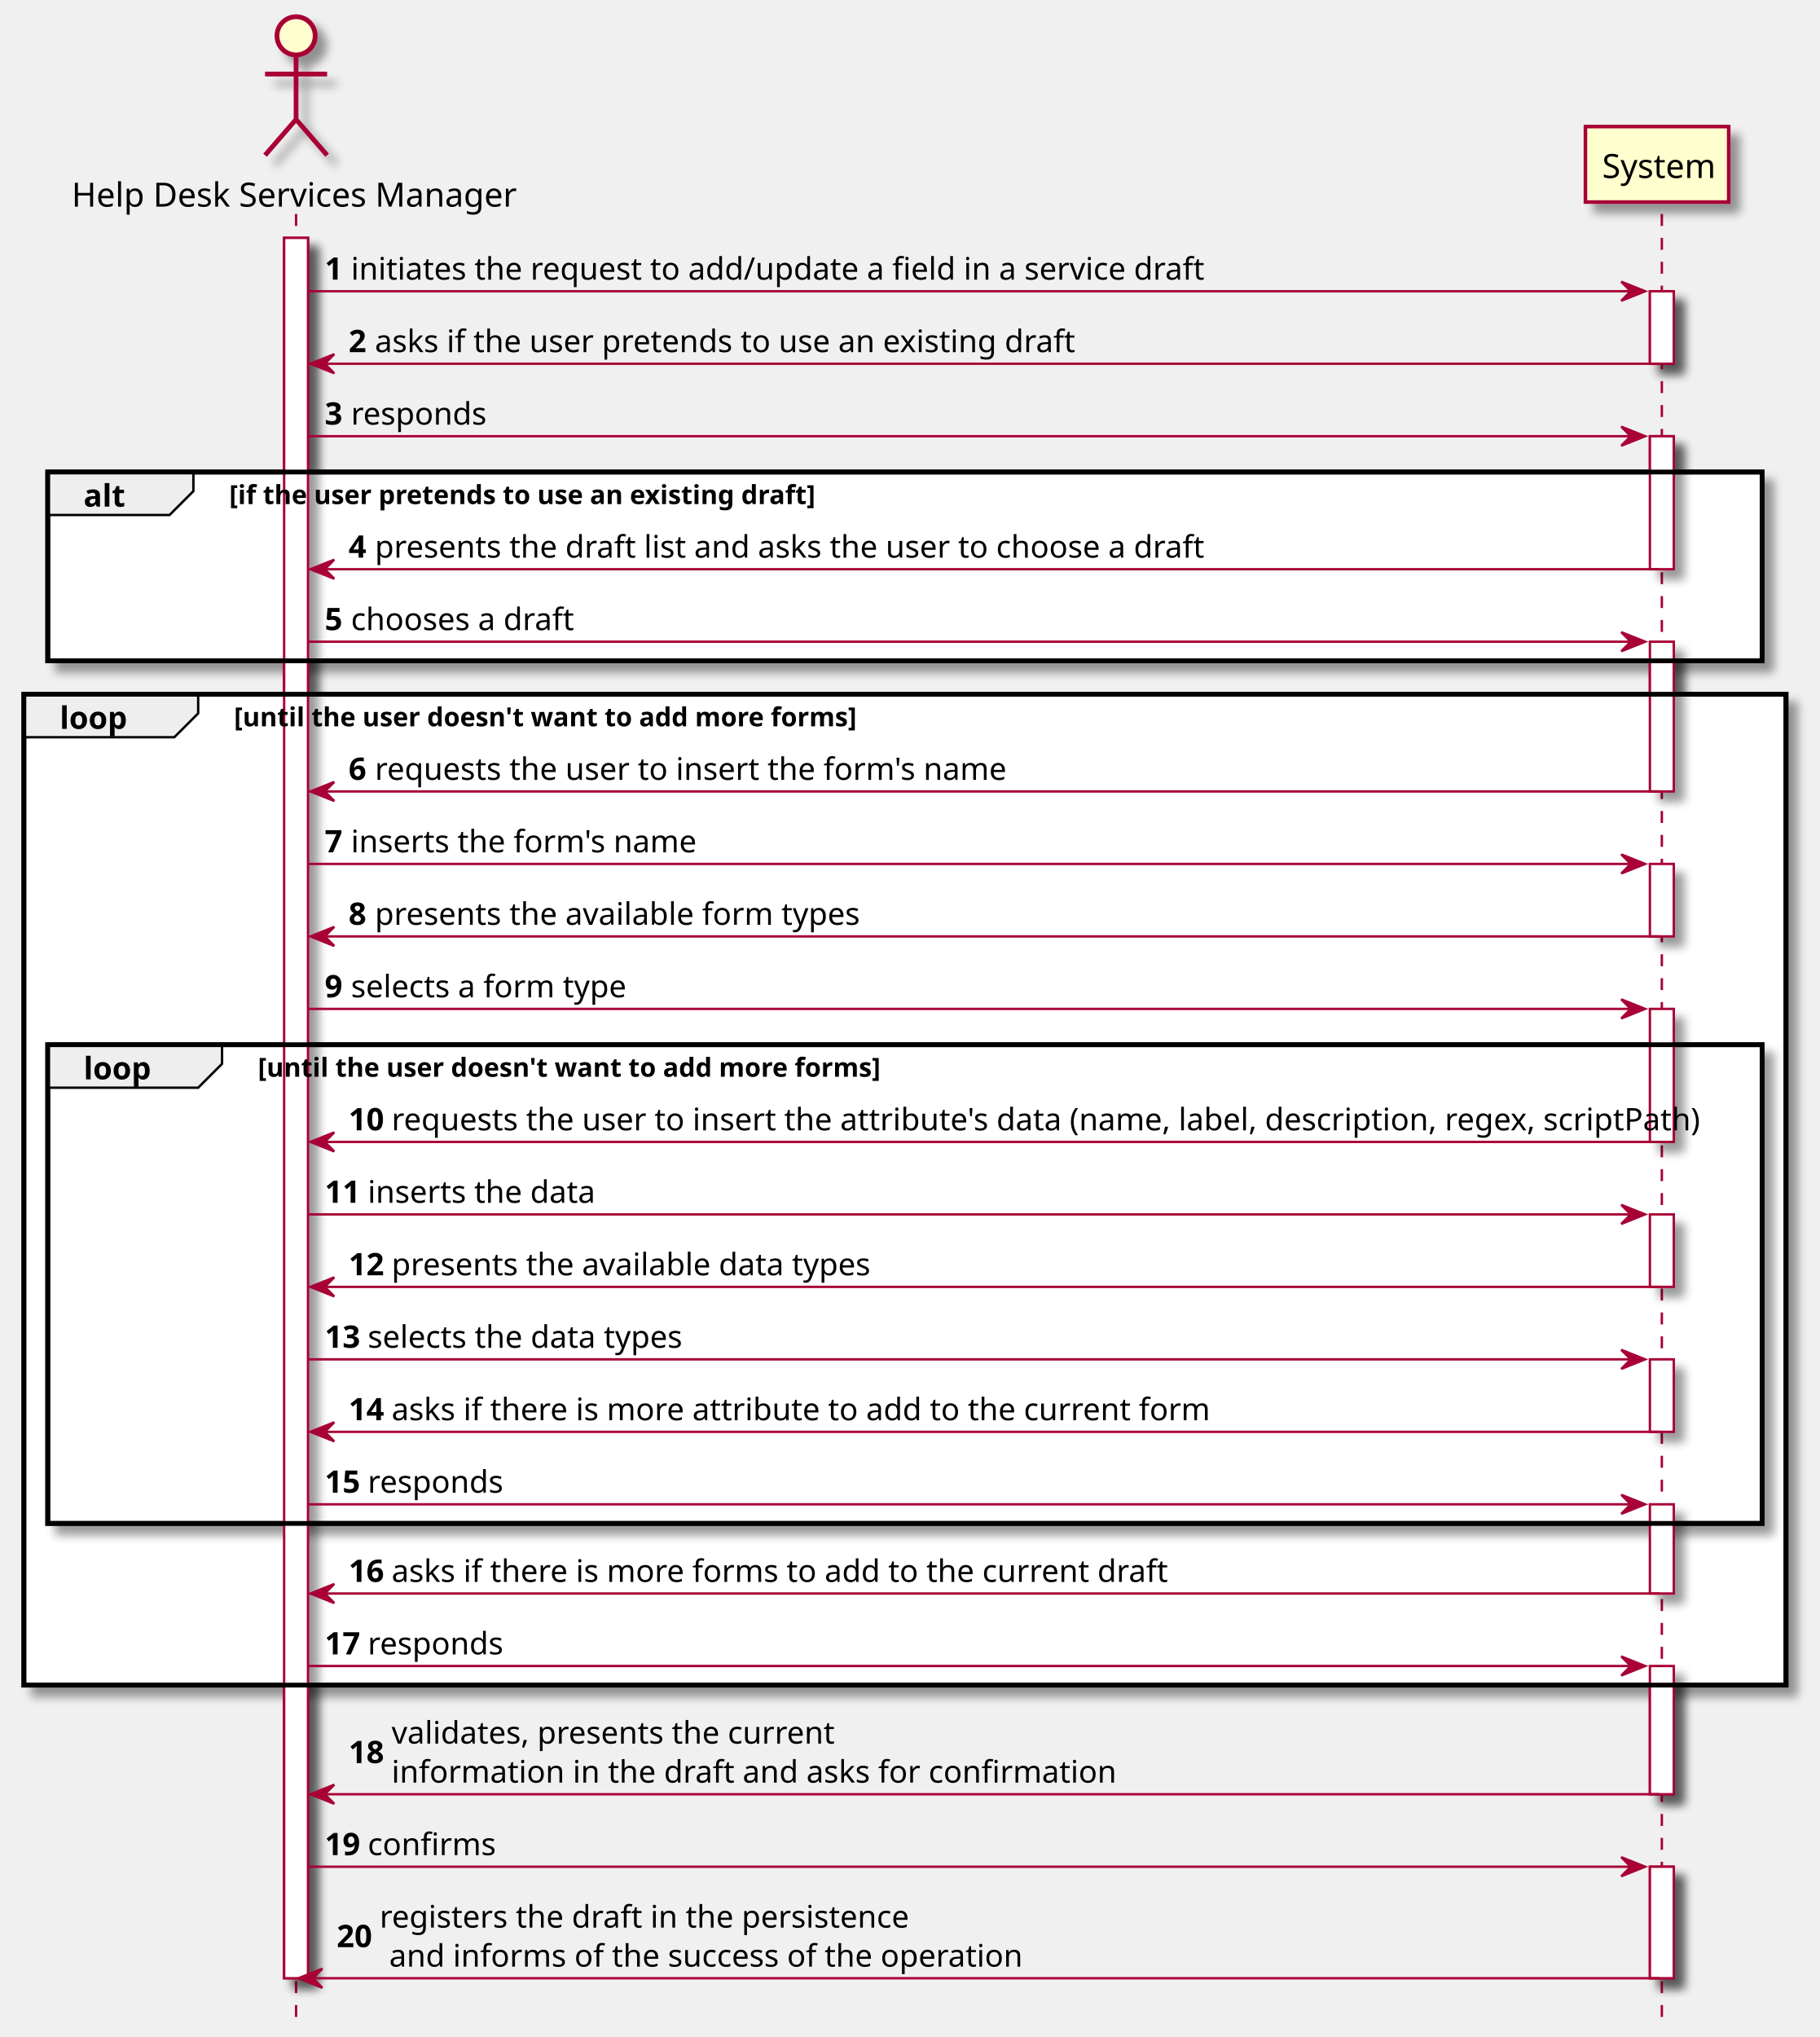
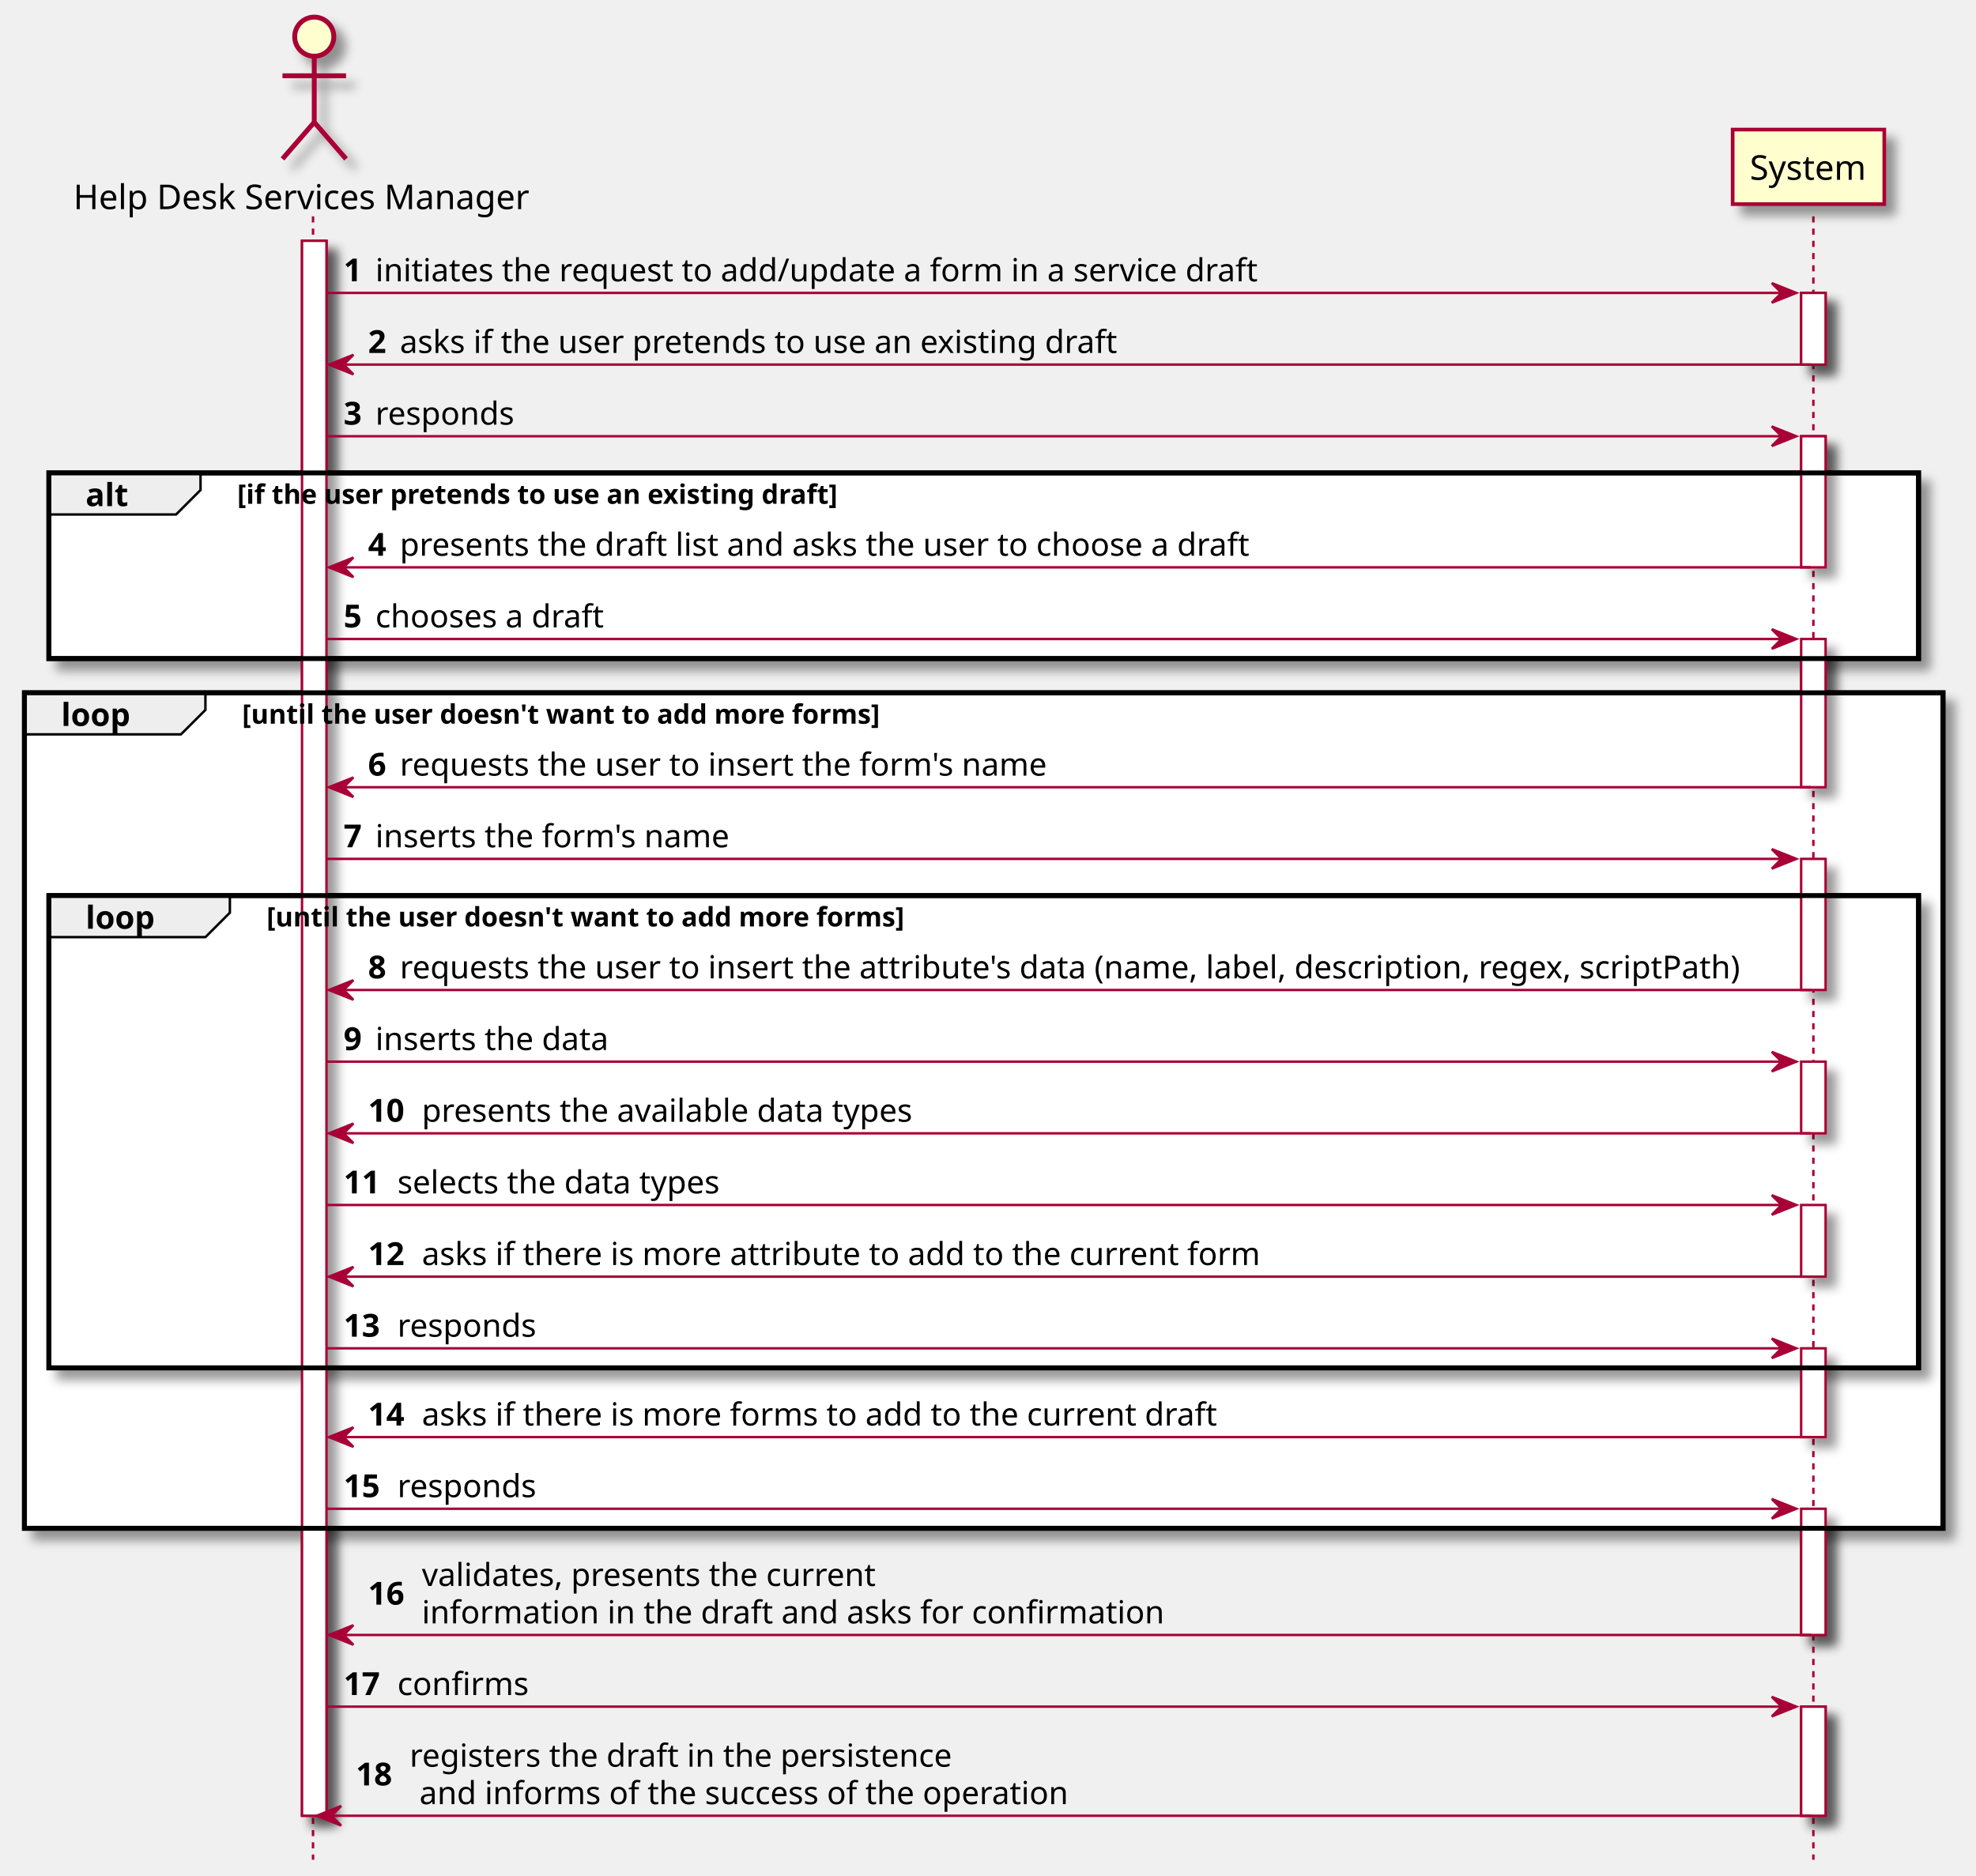
- <svg xmlns="http://www.w3.org/2000/svg" contentScriptType="application/ecmascript" contentStyleType="text/css" height="853px" preserveAspectRatio="none" style="width:762px;height:853px;" version="1.1" viewBox="0 0 762 853" width="762px" zoomAndPan="magnify">
+ <svg xmlns="http://www.w3.org/2000/svg" contentScriptType="application/ecmascript" contentStyleType="text/css" height="1534px" preserveAspectRatio="none" style="width:1616px;height:1534px;" version="1.1" viewBox="0 0 1616 1534" width="1616px" zoomAndPan="magnify">
  <defs>
-     <filter height="300%" id="fv3etvb4ns5rr" width="300%" x="-1" y="-1">
-       <feGaussianBlur result="blurOut" stdDeviation="2.0" />
+     <filter height="300%" id="fl4pho3rxip1x" width="300%" x="-1" y="-1">
+       <feGaussianBlur result="blurOut" stdDeviation="4.0" />
      <feColorMatrix in="blurOut" result="blurOut2" type="matrix" values="0 0 0 0 0 0 0 0 0 0 0 0 0 0 0 0 0 0 .4 0" />
-       <feOffset dx="4.0" dy="4.0" in="blurOut2" result="blurOut3" />
+       <feOffset dx="8.0" dy="8.0" in="blurOut2" result="blurOut3" />
      <feBlend in="SourceGraphic" in2="blurOut3" mode="normal" />
    </filter>
  </defs>
  <g>
-     <rect fill="#FFFFFF" filter="url(#fv3etvb4ns5rr)" height="728.789" style="stroke:#A80036;stroke-width:1.0;" width="10" x="119" y="99.609" />
-     <rect fill="#FFFFFF" filter="url(#fv3etvb4ns5rr)" height="30.352" style="stroke:#A80036;stroke-width:1.0;" width="10" x="691" y="121.961" />
-     <rect fill="#FFFFFF" filter="url(#fv3etvb4ns5rr)" height="55.703" style="stroke:#A80036;stroke-width:1.0;" width="10" x="691" y="182.664" />
-     <rect fill="#FFFFFF" filter="url(#fv3etvb4ns5rr)" height="62.703" style="stroke:#A80036;stroke-width:1.0;" width="10" x="691" y="268.719" />
-     <rect fill="#FFFFFF" filter="url(#fv3etvb4ns5rr)" height="30.352" style="stroke:#A80036;stroke-width:1.0;" width="10" x="691" y="361.773" />
-     <rect fill="#FFFFFF" filter="url(#fv3etvb4ns5rr)" height="55.703" style="stroke:#A80036;stroke-width:1.0;" width="10" x="691" y="422.477" />
-     <rect fill="#FFFFFF" filter="url(#fv3etvb4ns5rr)" height="30.352" style="stroke:#A80036;stroke-width:1.0;" width="10" x="691" y="508.531" />
-     <rect fill="#FFFFFF" filter="url(#fv3etvb4ns5rr)" height="30.352" style="stroke:#A80036;stroke-width:1.0;" width="10" x="691" y="569.234" />
-     <rect fill="#FFFFFF" filter="url(#fv3etvb4ns5rr)" height="37.352" style="stroke:#A80036;stroke-width:1.0;" width="10" x="691" y="629.938" />
-     <rect fill="#FFFFFF" filter="url(#fv3etvb4ns5rr)" height="53.703" style="stroke:#A80036;stroke-width:1.0;" width="10" x="691" y="697.641" />
-     <rect fill="#FFFFFF" filter="url(#fv3etvb4ns5rr)" height="46.703" style="stroke:#A80036;stroke-width:1.0;" width="10" x="691" y="781.695" />
-     <rect fill="#FFFFFF" filter="url(#fv3etvb4ns5rr)" height="79.055" style="stroke:#000000;stroke-width:2.0;" width="718" x="20" y="197.664" />
-     <rect fill="#FFFFFF" filter="url(#fv3etvb4ns5rr)" height="414.922" style="stroke:#000000;stroke-width:2.0;" width="738" x="10" y="290.719" />
-     <rect fill="#FFFFFF" filter="url(#fv3etvb4ns5rr)" height="200.461" style="stroke:#000000;stroke-width:2.0;" width="718" x="20" y="437.477" />
-     <line style="stroke:#A80036;stroke-width:1.0;stroke-dasharray:5.0,5.0;" x1="124" x2="124" y1="89.609" y2="846.398" />
-     <line style="stroke:#A80036;stroke-width:1.0;stroke-dasharray:5.0,5.0;" x1="696" x2="696" y1="89.609" y2="846.398" />
-     <text fill="#000000" font-family="sans-serif" font-size="14" lengthAdjust="spacing" textLength="182" x="30" y="86.533">Help Desk Services Manager</text>
-     <ellipse cx="124" cy="15" fill="#FEFECE" filter="url(#fv3etvb4ns5rr)" rx="8" ry="8" style="stroke:#A80036;stroke-width:2.0;" />
-     <path d="M124,23 L124,50 M111,31 L137,31 M124,50 L111,65 M124,50 L137,65 " fill="none" filter="url(#fv3etvb4ns5rr)" style="stroke:#A80036;stroke-width:2.0;" />
-     <rect fill="#FEFECE" filter="url(#fv3etvb4ns5rr)" height="31.609" style="stroke:#A80036;stroke-width:1.5;" width="60" x="664" y="53" />
-     <text fill="#000000" font-family="sans-serif" font-size="14" lengthAdjust="spacing" textLength="46" x="671" y="74.533">System</text>
-     <rect fill="#FFFFFF" filter="url(#fv3etvb4ns5rr)" height="728.789" style="stroke:#A80036;stroke-width:1.0;" width="10" x="119" y="99.609" />
-     <rect fill="#FFFFFF" filter="url(#fv3etvb4ns5rr)" height="30.352" style="stroke:#A80036;stroke-width:1.0;" width="10" x="691" y="121.961" />
-     <rect fill="#FFFFFF" filter="url(#fv3etvb4ns5rr)" height="55.703" style="stroke:#A80036;stroke-width:1.0;" width="10" x="691" y="182.664" />
-     <rect fill="#FFFFFF" filter="url(#fv3etvb4ns5rr)" height="62.703" style="stroke:#A80036;stroke-width:1.0;" width="10" x="691" y="268.719" />
-     <rect fill="#FFFFFF" filter="url(#fv3etvb4ns5rr)" height="30.352" style="stroke:#A80036;stroke-width:1.0;" width="10" x="691" y="361.773" />
-     <rect fill="#FFFFFF" filter="url(#fv3etvb4ns5rr)" height="55.703" style="stroke:#A80036;stroke-width:1.0;" width="10" x="691" y="422.477" />
-     <rect fill="#FFFFFF" filter="url(#fv3etvb4ns5rr)" height="30.352" style="stroke:#A80036;stroke-width:1.0;" width="10" x="691" y="508.531" />
-     <rect fill="#FFFFFF" filter="url(#fv3etvb4ns5rr)" height="30.352" style="stroke:#A80036;stroke-width:1.0;" width="10" x="691" y="569.234" />
-     <rect fill="#FFFFFF" filter="url(#fv3etvb4ns5rr)" height="37.352" style="stroke:#A80036;stroke-width:1.0;" width="10" x="691" y="629.938" />
-     <rect fill="#FFFFFF" filter="url(#fv3etvb4ns5rr)" height="53.703" style="stroke:#A80036;stroke-width:1.0;" width="10" x="691" y="697.641" />
-     <rect fill="#FFFFFF" filter="url(#fv3etvb4ns5rr)" height="46.703" style="stroke:#A80036;stroke-width:1.0;" width="10" x="691" y="781.695" />
-     <polygon fill="#A80036" points="679,117.961,689,121.961,679,125.961,683,121.961" style="stroke:#A80036;stroke-width:1.0;" />
-     <line style="stroke:#A80036;stroke-width:1.0;" x1="129" x2="685" y1="121.961" y2="121.961" />
-     <text fill="#000000" font-family="sans-serif" font-size="13" font-weight="bold" lengthAdjust="spacing" textLength="7" x="136" y="117.105">1</text>
-     <text fill="#000000" font-family="sans-serif" font-size="13" lengthAdjust="spacing" textLength="333" x="147" y="117.105">initiates the request to add/update a field in a service draft</text>
-     <polygon fill="#A80036" points="140,148.312,130,152.312,140,156.312,136,152.312" style="stroke:#A80036;stroke-width:1.0;" />
-     <line style="stroke:#A80036;stroke-width:1.0;" x1="134" x2="695" y1="152.312" y2="152.312" />
-     <text fill="#000000" font-family="sans-serif" font-size="13" font-weight="bold" lengthAdjust="spacing" textLength="7" x="146" y="147.456">2</text>
-     <text fill="#000000" font-family="sans-serif" font-size="13" lengthAdjust="spacing" textLength="279" x="157" y="147.456">asks if the user pretends to use an existing draft</text>
-     <polygon fill="#A80036" points="679,178.664,689,182.664,679,186.664,683,182.664" style="stroke:#A80036;stroke-width:1.0;" />
-     <line style="stroke:#A80036;stroke-width:1.0;" x1="129" x2="685" y1="182.664" y2="182.664" />
-     <text fill="#000000" font-family="sans-serif" font-size="13" font-weight="bold" lengthAdjust="spacing" textLength="7" x="136" y="177.808">3</text>
-     <text fill="#000000" font-family="sans-serif" font-size="13" lengthAdjust="spacing" textLength="53" x="147" y="177.808">responds</text>
-     <path d="M20,197.664 L81,197.664 L81,205.664 L71,215.664 L20,215.664 L20,197.664 " fill="#EEEEEE" style="stroke:#000000;stroke-width:1.0;" />
-     <rect fill="none" height="79.055" style="stroke:#000000;stroke-width:2.0;" width="718" x="20" y="197.664" />
-     <text fill="#000000" font-family="sans-serif" font-size="13" font-weight="bold" lengthAdjust="spacing" textLength="16" x="35" y="212.159">alt</text>
-     <text fill="#000000" font-family="sans-serif" font-size="11" font-weight="bold" lengthAdjust="spacing" textLength="249" x="96" y="211.083">[if the user pretends to use an existing draft]</text>
-     <polygon fill="#A80036" points="140,234.367,130,238.367,140,242.367,136,238.367" style="stroke:#A80036;stroke-width:1.0;" />
-     <line style="stroke:#A80036;stroke-width:1.0;" x1="134" x2="695" y1="238.367" y2="238.367" />
-     <text fill="#000000" font-family="sans-serif" font-size="13" font-weight="bold" lengthAdjust="spacing" textLength="7" x="146" y="233.511">4</text>
-     <text fill="#000000" font-family="sans-serif" font-size="13" lengthAdjust="spacing" textLength="331" x="157" y="233.511">presents the draft list and asks the user to choose a draft</text>
-     <polygon fill="#A80036" points="679,264.719,689,268.719,679,272.719,683,268.719" style="stroke:#A80036;stroke-width:1.0;" />
-     <line style="stroke:#A80036;stroke-width:1.0;" x1="129" x2="685" y1="268.719" y2="268.719" />
-     <text fill="#000000" font-family="sans-serif" font-size="13" font-weight="bold" lengthAdjust="spacing" textLength="7" x="136" y="263.862">5</text>
-     <text fill="#000000" font-family="sans-serif" font-size="13" lengthAdjust="spacing" textLength="89" x="147" y="263.862">chooses a draft</text>
-     <path d="M10,290.719 L83,290.719 L83,298.719 L73,308.719 L10,308.719 L10,290.719 " fill="#EEEEEE" style="stroke:#000000;stroke-width:1.0;" />
-     <rect fill="none" height="414.922" style="stroke:#000000;stroke-width:2.0;" width="738" x="10" y="290.719" />
-     <text fill="#000000" font-family="sans-serif" font-size="13" font-weight="bold" lengthAdjust="spacing" textLength="28" x="25" y="305.214">loop</text>
-     <text fill="#000000" font-family="sans-serif" font-size="11" font-weight="bold" lengthAdjust="spacing" textLength="264" x="98" y="304.138">[until the user doesn't want to add more forms]</text>
-     <polygon fill="#A80036" points="140,327.422,130,331.422,140,335.422,136,331.422" style="stroke:#A80036;stroke-width:1.0;" />
-     <line style="stroke:#A80036;stroke-width:1.0;" x1="134" x2="695" y1="331.422" y2="331.422" />
-     <text fill="#000000" font-family="sans-serif" font-size="13" font-weight="bold" lengthAdjust="spacing" textLength="7" x="146" y="326.565">6</text>
-     <text fill="#000000" font-family="sans-serif" font-size="13" lengthAdjust="spacing" textLength="248" x="157" y="326.565">requests the user to insert the form's name</text>
-     <polygon fill="#A80036" points="679,357.773,689,361.773,679,365.773,683,361.773" style="stroke:#A80036;stroke-width:1.0;" />
-     <line style="stroke:#A80036;stroke-width:1.0;" x1="129" x2="685" y1="361.773" y2="361.773" />
-     <text fill="#000000" font-family="sans-serif" font-size="13" font-weight="bold" lengthAdjust="spacing" textLength="7" x="136" y="356.917">7</text>
-     <text fill="#000000" font-family="sans-serif" font-size="13" lengthAdjust="spacing" textLength="135" x="147" y="356.917">inserts the form's name</text>
-     <polygon fill="#A80036" points="140,388.125,130,392.125,140,396.125,136,392.125" style="stroke:#A80036;stroke-width:1.0;" />
-     <line style="stroke:#A80036;stroke-width:1.0;" x1="134" x2="695" y1="392.125" y2="392.125" />
-     <text fill="#000000" font-family="sans-serif" font-size="13" font-weight="bold" lengthAdjust="spacing" textLength="7" x="146" y="387.269">8</text>
-     <text fill="#000000" font-family="sans-serif" font-size="13" lengthAdjust="spacing" textLength="190" x="157" y="387.269">presents the available form types</text>
-     <polygon fill="#A80036" points="679,418.477,689,422.477,679,426.477,683,422.477" style="stroke:#A80036;stroke-width:1.0;" />
-     <line style="stroke:#A80036;stroke-width:1.0;" x1="129" x2="685" y1="422.477" y2="422.477" />
-     <text fill="#000000" font-family="sans-serif" font-size="13" font-weight="bold" lengthAdjust="spacing" textLength="7" x="136" y="417.62">9</text>
-     <text fill="#000000" font-family="sans-serif" font-size="13" lengthAdjust="spacing" textLength="111" x="147" y="417.62">selects a form type</text>
-     <path d="M20,437.477 L93,437.477 L93,445.477 L83,455.477 L20,455.477 L20,437.477 " fill="#EEEEEE" style="stroke:#000000;stroke-width:1.0;" />
-     <rect fill="none" height="200.461" style="stroke:#000000;stroke-width:2.0;" width="718" x="20" y="437.477" />
-     <text fill="#000000" font-family="sans-serif" font-size="13" font-weight="bold" lengthAdjust="spacing" textLength="28" x="35" y="451.972">loop</text>
-     <text fill="#000000" font-family="sans-serif" font-size="11" font-weight="bold" lengthAdjust="spacing" textLength="264" x="108" y="450.896">[until the user doesn't want to add more forms]</text>
-     <polygon fill="#A80036" points="140,474.18,130,478.18,140,482.18,136,478.18" style="stroke:#A80036;stroke-width:1.0;" />
-     <line style="stroke:#A80036;stroke-width:1.0;" x1="134" x2="695" y1="478.18" y2="478.18" />
-     <text fill="#000000" font-family="sans-serif" font-size="13" font-weight="bold" lengthAdjust="spacing" textLength="14" x="146" y="473.323">10</text>
-     <text fill="#000000" font-family="sans-serif" font-size="13" lengthAdjust="spacing" textLength="520" x="164" y="473.323">requests the user to insert the attribute's data (name, label, description, regex, scriptPath)</text>
-     <polygon fill="#A80036" points="679,504.531,689,508.531,679,512.531,683,508.531" style="stroke:#A80036;stroke-width:1.0;" />
-     <line style="stroke:#A80036;stroke-width:1.0;" x1="129" x2="685" y1="508.531" y2="508.531" />
-     <text fill="#000000" font-family="sans-serif" font-size="13" font-weight="bold" lengthAdjust="spacing" textLength="14" x="136" y="503.675">11</text>
-     <text fill="#000000" font-family="sans-serif" font-size="13" lengthAdjust="spacing" textLength="90" x="154" y="503.675">inserts the data</text>
-     <polygon fill="#A80036" points="140,534.883,130,538.883,140,542.883,136,538.883" style="stroke:#A80036;stroke-width:1.0;" />
-     <line style="stroke:#A80036;stroke-width:1.0;" x1="134" x2="695" y1="538.883" y2="538.883" />
-     <text fill="#000000" font-family="sans-serif" font-size="13" font-weight="bold" lengthAdjust="spacing" textLength="14" x="146" y="534.026">12</text>
-     <text fill="#000000" font-family="sans-serif" font-size="13" lengthAdjust="spacing" textLength="190" x="164" y="534.026">presents the available data types</text>
-     <polygon fill="#A80036" points="679,565.234,689,569.234,679,573.234,683,569.234" style="stroke:#A80036;stroke-width:1.0;" />
-     <line style="stroke:#A80036;stroke-width:1.0;" x1="129" x2="685" y1="569.234" y2="569.234" />
-     <text fill="#000000" font-family="sans-serif" font-size="13" font-weight="bold" lengthAdjust="spacing" textLength="14" x="136" y="564.378">13</text>
-     <text fill="#000000" font-family="sans-serif" font-size="13" lengthAdjust="spacing" textLength="129" x="154" y="564.378">selects the data types</text>
-     <polygon fill="#A80036" points="140,595.586,130,599.586,140,603.586,136,599.586" style="stroke:#A80036;stroke-width:1.0;" />
-     <line style="stroke:#A80036;stroke-width:1.0;" x1="134" x2="695" y1="599.586" y2="599.586" />
-     <text fill="#000000" font-family="sans-serif" font-size="13" font-weight="bold" lengthAdjust="spacing" textLength="14" x="146" y="594.73">14</text>
-     <text fill="#000000" font-family="sans-serif" font-size="13" lengthAdjust="spacing" textLength="319" x="164" y="594.73">asks if there is more attribute to add to the current form</text>
-     <polygon fill="#A80036" points="679,625.938,689,629.938,679,633.938,683,629.938" style="stroke:#A80036;stroke-width:1.0;" />
-     <line style="stroke:#A80036;stroke-width:1.0;" x1="129" x2="685" y1="629.938" y2="629.938" />
-     <text fill="#000000" font-family="sans-serif" font-size="13" font-weight="bold" lengthAdjust="spacing" textLength="14" x="136" y="625.081">15</text>
-     <text fill="#000000" font-family="sans-serif" font-size="13" lengthAdjust="spacing" textLength="53" x="154" y="625.081">responds</text>
-     <polygon fill="#A80036" points="140,663.289,130,667.289,140,671.289,136,667.289" style="stroke:#A80036;stroke-width:1.0;" />
-     <line style="stroke:#A80036;stroke-width:1.0;" x1="134" x2="695" y1="667.289" y2="667.289" />
-     <text fill="#000000" font-family="sans-serif" font-size="13" font-weight="bold" lengthAdjust="spacing" textLength="14" x="146" y="662.433">16</text>
-     <text fill="#000000" font-family="sans-serif" font-size="13" lengthAdjust="spacing" textLength="304" x="164" y="662.433">asks if there is more forms to add to the current draft</text>
-     <polygon fill="#A80036" points="679,693.641,689,697.641,679,701.641,683,697.641" style="stroke:#A80036;stroke-width:1.0;" />
-     <line style="stroke:#A80036;stroke-width:1.0;" x1="129" x2="685" y1="697.641" y2="697.641" />
-     <text fill="#000000" font-family="sans-serif" font-size="13" font-weight="bold" lengthAdjust="spacing" textLength="14" x="136" y="692.784">17</text>
-     <text fill="#000000" font-family="sans-serif" font-size="13" lengthAdjust="spacing" textLength="53" x="154" y="692.784">responds</text>
-     <polygon fill="#A80036" points="140,747.344,130,751.344,140,755.344,136,751.344" style="stroke:#A80036;stroke-width:1.0;" />
-     <line style="stroke:#A80036;stroke-width:1.0;" x1="134" x2="695" y1="751.344" y2="751.344" />
-     <text fill="#000000" font-family="sans-serif" font-size="13" font-weight="bold" lengthAdjust="spacing" textLength="14" x="146" y="738.312">18</text>
-     <text fill="#000000" font-family="sans-serif" font-size="13" lengthAdjust="spacing" textLength="174" x="164" y="730.136">validates, presents the current</text>
-     <text fill="#000000" font-family="sans-serif" font-size="13" lengthAdjust="spacing" textLength="277" x="164" y="746.487">information in the draft and asks for confirmation</text>
-     <polygon fill="#A80036" points="679,777.695,689,781.695,679,785.695,683,781.695" style="stroke:#A80036;stroke-width:1.0;" />
-     <line style="stroke:#A80036;stroke-width:1.0;" x1="129" x2="685" y1="781.695" y2="781.695" />
-     <text fill="#000000" font-family="sans-serif" font-size="13" font-weight="bold" lengthAdjust="spacing" textLength="14" x="136" y="776.839">19</text>
-     <text fill="#000000" font-family="sans-serif" font-size="13" lengthAdjust="spacing" textLength="49" x="154" y="776.839">confirms</text>
-     <polygon fill="#A80036" points="135,824.398,125,828.398,135,832.398,131,828.398" style="stroke:#A80036;stroke-width:1.0;" />
-     <line style="stroke:#A80036;stroke-width:1.0;" x1="129" x2="695" y1="828.398" y2="828.398" />
-     <text fill="#000000" font-family="sans-serif" font-size="13" font-weight="bold" lengthAdjust="spacing" textLength="14" x="141" y="815.366">20</text>
-     <text fill="#000000" font-family="sans-serif" font-size="13" lengthAdjust="spacing" textLength="208" x="159" y="807.19">registers the draft in the persistence</text>
-     <text fill="#000000" font-family="sans-serif" font-size="13" lengthAdjust="spacing" textLength="249" x="163" y="823.542">and informs of the success of the operation</text>
+     <rect fill="#FFFFFF" filter="url(#fl4pho3rxip1x)" height="1288.285" style="stroke:#A80036;stroke-width:2.0;" width="20" x="247" y="196.977" />
+     <rect fill="#FFFFFF" filter="url(#fl4pho3rxip1x)" height="58.621" style="stroke:#A80036;stroke-width:2.0;" width="20" x="1473" y="239.598" />
+     <rect fill="#FFFFFF" filter="url(#fl4pho3rxip1x)" height="107.242" style="stroke:#A80036;stroke-width:2.0;" width="20" x="1473" y="356.84" />
+     <rect fill="#FFFFFF" filter="url(#fl4pho3rxip1x)" height="121.242" style="stroke:#A80036;stroke-width:2.0;" width="20" x="1473" y="522.703" />
+     <rect fill="#FFFFFF" filter="url(#fl4pho3rxip1x)" height="107.242" style="stroke:#A80036;stroke-width:2.0;" width="20" x="1473" y="702.566" />
+     <rect fill="#FFFFFF" filter="url(#fl4pho3rxip1x)" height="58.621" style="stroke:#A80036;stroke-width:2.0;" width="20" x="1473" y="868.43" />
+     <rect fill="#FFFFFF" filter="url(#fl4pho3rxip1x)" height="58.621" style="stroke:#A80036;stroke-width:2.0;" width="20" x="1473" y="985.672" />
+     <rect fill="#FFFFFF" filter="url(#fl4pho3rxip1x)" height="72.621" style="stroke:#A80036;stroke-width:2.0;" width="20" x="1473" y="1102.914" />
+     <rect fill="#FFFFFF" filter="url(#fl4pho3rxip1x)" height="103.242" style="stroke:#A80036;stroke-width:2.0;" width="20" x="1473" y="1234.156" />
+     <rect fill="#FFFFFF" filter="url(#fl4pho3rxip1x)" height="89.242" style="stroke:#A80036;stroke-width:2.0;" width="20" x="1473" y="1396.02" />
+     <rect fill="#FFFFFF" filter="url(#fl4pho3rxip1x)" height="151.863" style="stroke:#000000;stroke-width:4.0;" width="1529" x="40" y="386.84" />
+     <rect fill="#FFFFFF" filter="url(#fl4pho3rxip1x)" height="683.453" style="stroke:#000000;stroke-width:4.0;" width="1569" x="20" y="566.703" />
+     <rect fill="#FFFFFF" filter="url(#fl4pho3rxip1x)" height="386.348" style="stroke:#000000;stroke-width:4.0;" width="1529" x="40" y="732.566" />
+     <line style="stroke:#A80036;stroke-width:2.0;stroke-dasharray:5.0,5.0;" x1="256" x2="256" y1="176.977" y2="1521.262" />
+     <line style="stroke:#A80036;stroke-width:2.0;stroke-dasharray:5.0,5.0;" x1="1483" x2="1483" y1="176.977" y2="1521.262" />
+     <text fill="#000000" font-family="sans-serif" font-size="28" lengthAdjust="spacing" textLength="382" x="60" y="171.07">Help Desk Services Manager</text>
+     <ellipse cx="257" cy="30" fill="#FEFECE" filter="url(#fl4pho3rxip1x)" rx="16" ry="16" style="stroke:#A80036;stroke-width:4.0;" />
+     <path d="M257,46 L257,100 M231,62 L283,62 M257,100 L231,130 M257,100 L283,130 " fill="none" filter="url(#fl4pho3rxip1x)" style="stroke:#A80036;stroke-width:4.0;" />
+     <rect fill="#FEFECE" filter="url(#fl4pho3rxip1x)" height="60.977" style="stroke:#A80036;stroke-width:3.0;" width="124" x="1417" y="106" />
+     <text fill="#000000" font-family="sans-serif" font-size="28" lengthAdjust="spacing" textLength="96" x="1431" y="147.07">System</text>
+     <rect fill="#FFFFFF" filter="url(#fl4pho3rxip1x)" height="1288.285" style="stroke:#A80036;stroke-width:2.0;" width="20" x="247" y="196.977" />
+     <rect fill="#FFFFFF" filter="url(#fl4pho3rxip1x)" height="58.621" style="stroke:#A80036;stroke-width:2.0;" width="20" x="1473" y="239.598" />
+     <rect fill="#FFFFFF" filter="url(#fl4pho3rxip1x)" height="107.242" style="stroke:#A80036;stroke-width:2.0;" width="20" x="1473" y="356.84" />
+     <rect fill="#FFFFFF" filter="url(#fl4pho3rxip1x)" height="121.242" style="stroke:#A80036;stroke-width:2.0;" width="20" x="1473" y="522.703" />
+     <rect fill="#FFFFFF" filter="url(#fl4pho3rxip1x)" height="107.242" style="stroke:#A80036;stroke-width:2.0;" width="20" x="1473" y="702.566" />
+     <rect fill="#FFFFFF" filter="url(#fl4pho3rxip1x)" height="58.621" style="stroke:#A80036;stroke-width:2.0;" width="20" x="1473" y="868.43" />
+     <rect fill="#FFFFFF" filter="url(#fl4pho3rxip1x)" height="58.621" style="stroke:#A80036;stroke-width:2.0;" width="20" x="1473" y="985.672" />
+     <rect fill="#FFFFFF" filter="url(#fl4pho3rxip1x)" height="72.621" style="stroke:#A80036;stroke-width:2.0;" width="20" x="1473" y="1102.914" />
+     <rect fill="#FFFFFF" filter="url(#fl4pho3rxip1x)" height="103.242" style="stroke:#A80036;stroke-width:2.0;" width="20" x="1473" y="1234.156" />
+     <rect fill="#FFFFFF" filter="url(#fl4pho3rxip1x)" height="89.242" style="stroke:#A80036;stroke-width:2.0;" width="20" x="1473" y="1396.02" />
+     <polygon fill="#A80036" points="1449,231.598,1469,239.598,1449,247.598,1457,239.598" style="stroke:#A80036;stroke-width:2.0;" />
+     <line style="stroke:#A80036;stroke-width:2.0;" x1="267" x2="1461" y1="239.598" y2="239.598" />
+     <text fill="#000000" font-family="sans-serif" font-size="26" font-weight="bold" lengthAdjust="spacing" textLength="18" x="281" y="230.113">1</text>
+     <text fill="#000000" font-family="sans-serif" font-size="26" lengthAdjust="spacing" textLength="748" x="307" y="230.113">initiates the request to add/update a form in a service draft</text>
+     <polygon fill="#A80036" points="289,290.219,269,298.219,289,306.219,281,298.219" style="stroke:#A80036;stroke-width:2.0;" />
+     <line style="stroke:#A80036;stroke-width:2.0;" x1="277" x2="1481" y1="298.219" y2="298.219" />
+     <text fill="#000000" font-family="sans-serif" font-size="26" font-weight="bold" lengthAdjust="spacing" textLength="18" x="301" y="288.734">2</text>
+     <text fill="#000000" font-family="sans-serif" font-size="26" lengthAdjust="spacing" textLength="614" x="327" y="288.734">asks if the user pretends to use an existing draft</text>
+     <polygon fill="#A80036" points="1449,348.84,1469,356.84,1449,364.84,1457,356.84" style="stroke:#A80036;stroke-width:2.0;" />
+     <line style="stroke:#A80036;stroke-width:2.0;" x1="267" x2="1461" y1="356.84" y2="356.84" />
+     <text fill="#000000" font-family="sans-serif" font-size="26" font-weight="bold" lengthAdjust="spacing" textLength="18" x="281" y="347.356">3</text>
+     <text fill="#000000" font-family="sans-serif" font-size="26" lengthAdjust="spacing" textLength="116" x="307" y="347.356">responds</text>
+     <path d="M40,386.84 L164,386.84 L164,400.84 L144,420.84 L40,420.84 L40,386.84 " fill="#EEEEEE" style="stroke:#000000;stroke-width:2.0;" />
+     <rect fill="none" height="151.863" style="stroke:#000000;stroke-width:4.0;" width="1529" x="40" y="386.84" />
+     <text fill="#000000" font-family="sans-serif" font-size="26" font-weight="bold" lengthAdjust="spacing" textLength="34" x="70" y="413.977">alt</text>
+     <text fill="#000000" font-family="sans-serif" font-size="22" font-weight="bold" lengthAdjust="spacing" textLength="504" x="194" y="412.109">[if the user pretends to use an existing draft]</text>
+     <polygon fill="#A80036" points="289,456.082,269,464.082,289,472.082,281,464.082" style="stroke:#A80036;stroke-width:2.0;" />
+     <line style="stroke:#A80036;stroke-width:2.0;" x1="277" x2="1481" y1="464.082" y2="464.082" />
+     <text fill="#000000" font-family="sans-serif" font-size="26" font-weight="bold" lengthAdjust="spacing" textLength="18" x="301" y="454.598">4</text>
+     <text fill="#000000" font-family="sans-serif" font-size="26" lengthAdjust="spacing" textLength="724" x="327" y="454.598">presents the draft list and asks the user to choose a draft</text>
+     <polygon fill="#A80036" points="1449,514.703,1469,522.703,1449,530.703,1457,522.703" style="stroke:#A80036;stroke-width:2.0;" />
+     <line style="stroke:#A80036;stroke-width:2.0;" x1="267" x2="1461" y1="522.703" y2="522.703" />
+     <text fill="#000000" font-family="sans-serif" font-size="26" font-weight="bold" lengthAdjust="spacing" textLength="18" x="281" y="513.219">5</text>
+     <text fill="#000000" font-family="sans-serif" font-size="26" lengthAdjust="spacing" textLength="194" x="307" y="513.219">chooses a draft</text>
+     <path d="M20,566.703 L168,566.703 L168,580.703 L148,600.703 L20,600.703 L20,566.703 " fill="#EEEEEE" style="stroke:#000000;stroke-width:2.0;" />
+     <rect fill="none" height="683.453" style="stroke:#000000;stroke-width:4.0;" width="1569" x="20" y="566.703" />
+     <text fill="#000000" font-family="sans-serif" font-size="26" font-weight="bold" lengthAdjust="spacing" textLength="58" x="50" y="593.84">loop</text>
+     <text fill="#000000" font-family="sans-serif" font-size="22" font-weight="bold" lengthAdjust="spacing" textLength="534" x="198" y="591.973">[until the user doesn't want to add more forms]</text>
+     <polygon fill="#A80036" points="289,635.945,269,643.945,289,651.945,281,643.945" style="stroke:#A80036;stroke-width:2.0;" />
+     <line style="stroke:#A80036;stroke-width:2.0;" x1="277" x2="1481" y1="643.945" y2="643.945" />
+     <text fill="#000000" font-family="sans-serif" font-size="26" font-weight="bold" lengthAdjust="spacing" textLength="18" x="301" y="634.461">6</text>
+     <text fill="#000000" font-family="sans-serif" font-size="26" lengthAdjust="spacing" textLength="544" x="327" y="634.461">requests the user to insert the form's name</text>
+     <polygon fill="#A80036" points="1449,694.566,1469,702.566,1449,710.566,1457,702.566" style="stroke:#A80036;stroke-width:2.0;" />
+     <line style="stroke:#A80036;stroke-width:2.0;" x1="267" x2="1461" y1="702.566" y2="702.566" />
+     <text fill="#000000" font-family="sans-serif" font-size="26" font-weight="bold" lengthAdjust="spacing" textLength="18" x="281" y="693.082">7</text>
+     <text fill="#000000" font-family="sans-serif" font-size="26" lengthAdjust="spacing" textLength="298" x="307" y="693.082">inserts the form's name</text>
+     <path d="M40,732.566 L188,732.566 L188,746.566 L168,766.566 L40,766.566 L40,732.566 " fill="#EEEEEE" style="stroke:#000000;stroke-width:2.0;" />
+     <rect fill="none" height="386.348" style="stroke:#000000;stroke-width:4.0;" width="1529" x="40" y="732.566" />
+     <text fill="#000000" font-family="sans-serif" font-size="26" font-weight="bold" lengthAdjust="spacing" textLength="58" x="70" y="759.703">loop</text>
+     <text fill="#000000" font-family="sans-serif" font-size="22" font-weight="bold" lengthAdjust="spacing" textLength="534" x="218" y="757.836">[until the user doesn't want to add more forms]</text>
+     <polygon fill="#A80036" points="289,801.809,269,809.809,289,817.809,281,809.809" style="stroke:#A80036;stroke-width:2.0;" />
+     <line style="stroke:#A80036;stroke-width:2.0;" x1="277" x2="1481" y1="809.809" y2="809.809" />
+     <text fill="#000000" font-family="sans-serif" font-size="26" font-weight="bold" lengthAdjust="spacing" textLength="18" x="301" y="800.324">8</text>
+     <text fill="#000000" font-family="sans-serif" font-size="26" lengthAdjust="spacing" textLength="1132" x="327" y="800.324">requests the user to insert the attribute's data (name, label, description, regex, scriptPath)</text>
+     <polygon fill="#A80036" points="1449,860.43,1469,868.43,1449,876.43,1457,868.43" style="stroke:#A80036;stroke-width:2.0;" />
+     <line style="stroke:#A80036;stroke-width:2.0;" x1="267" x2="1461" y1="868.43" y2="868.43" />
+     <text fill="#000000" font-family="sans-serif" font-size="26" font-weight="bold" lengthAdjust="spacing" textLength="18" x="281" y="858.945">9</text>
+     <text fill="#000000" font-family="sans-serif" font-size="26" lengthAdjust="spacing" textLength="196" x="307" y="858.945">inserts the data</text>
+     <polygon fill="#A80036" points="289,919.051,269,927.051,289,935.051,281,927.051" style="stroke:#A80036;stroke-width:2.0;" />
+     <line style="stroke:#A80036;stroke-width:2.0;" x1="277" x2="1481" y1="927.051" y2="927.051" />
+     <text fill="#000000" font-family="sans-serif" font-size="26" font-weight="bold" lengthAdjust="spacing" textLength="36" x="301" y="917.566">10</text>
+     <text fill="#000000" font-family="sans-serif" font-size="26" lengthAdjust="spacing" textLength="412" x="345" y="917.566">presents the available data types</text>
+     <polygon fill="#A80036" points="1449,977.672,1469,985.672,1449,993.672,1457,985.672" style="stroke:#A80036;stroke-width:2.0;" />
+     <line style="stroke:#A80036;stroke-width:2.0;" x1="267" x2="1461" y1="985.672" y2="985.672" />
+     <text fill="#000000" font-family="sans-serif" font-size="26" font-weight="bold" lengthAdjust="spacing" textLength="36" x="281" y="976.188">11</text>
+     <text fill="#000000" font-family="sans-serif" font-size="26" lengthAdjust="spacing" textLength="274" x="325" y="976.188">selects the data types</text>
+     <polygon fill="#A80036" points="289,1036.293,269,1044.293,289,1052.293,281,1044.293" style="stroke:#A80036;stroke-width:2.0;" />
+     <line style="stroke:#A80036;stroke-width:2.0;" x1="277" x2="1481" y1="1044.293" y2="1044.293" />
+     <text fill="#000000" font-family="sans-serif" font-size="26" font-weight="bold" lengthAdjust="spacing" textLength="36" x="301" y="1034.809">12</text>
+     <text fill="#000000" font-family="sans-serif" font-size="26" lengthAdjust="spacing" textLength="710" x="345" y="1034.809">asks if there is more attribute to add to the current form</text>
+     <polygon fill="#A80036" points="1449,1094.914,1469,1102.914,1449,1110.914,1457,1102.914" style="stroke:#A80036;stroke-width:2.0;" />
+     <line style="stroke:#A80036;stroke-width:2.0;" x1="267" x2="1461" y1="1102.914" y2="1102.914" />
+     <text fill="#000000" font-family="sans-serif" font-size="26" font-weight="bold" lengthAdjust="spacing" textLength="36" x="281" y="1093.43">13</text>
+     <text fill="#000000" font-family="sans-serif" font-size="26" lengthAdjust="spacing" textLength="116" x="325" y="1093.43">responds</text>
+     <polygon fill="#A80036" points="289,1167.535,269,1175.535,289,1183.535,281,1175.535" style="stroke:#A80036;stroke-width:2.0;" />
+     <line style="stroke:#A80036;stroke-width:2.0;" x1="277" x2="1481" y1="1175.535" y2="1175.535" />
+     <text fill="#000000" font-family="sans-serif" font-size="26" font-weight="bold" lengthAdjust="spacing" textLength="36" x="301" y="1166.051">14</text>
+     <text fill="#000000" font-family="sans-serif" font-size="26" lengthAdjust="spacing" textLength="676" x="345" y="1166.051">asks if there is more forms to add to the current draft</text>
+     <polygon fill="#A80036" points="1449,1226.156,1469,1234.156,1449,1242.156,1457,1234.156" style="stroke:#A80036;stroke-width:2.0;" />
+     <line style="stroke:#A80036;stroke-width:2.0;" x1="267" x2="1461" y1="1234.156" y2="1234.156" />
+     <text fill="#000000" font-family="sans-serif" font-size="26" font-weight="bold" lengthAdjust="spacing" textLength="36" x="281" y="1224.672">15</text>
+     <text fill="#000000" font-family="sans-serif" font-size="26" lengthAdjust="spacing" textLength="116" x="325" y="1224.672">responds</text>
+     <polygon fill="#A80036" points="289,1329.398,269,1337.398,289,1345.398,281,1337.398" style="stroke:#A80036;stroke-width:2.0;" />
+     <line style="stroke:#A80036;stroke-width:2.0;" x1="277" x2="1481" y1="1337.398" y2="1337.398" />
+     <text fill="#000000" font-family="sans-serif" font-size="26" font-weight="bold" lengthAdjust="spacing" textLength="36" x="301" y="1312.603">16</text>
+     <text fill="#000000" font-family="sans-serif" font-size="26" lengthAdjust="spacing" textLength="382" x="345" y="1297.293">validates, presents the current</text>
+     <text fill="#000000" font-family="sans-serif" font-size="26" lengthAdjust="spacing" textLength="630" x="345" y="1327.914">information in the draft and asks for confirmation</text>
+     <polygon fill="#A80036" points="1449,1388.02,1469,1396.02,1449,1404.02,1457,1396.02" style="stroke:#A80036;stroke-width:2.0;" />
+     <line style="stroke:#A80036;stroke-width:2.0;" x1="267" x2="1461" y1="1396.02" y2="1396.02" />
+     <text fill="#000000" font-family="sans-serif" font-size="26" font-weight="bold" lengthAdjust="spacing" textLength="36" x="281" y="1386.535">17</text>
+     <text fill="#000000" font-family="sans-serif" font-size="26" lengthAdjust="spacing" textLength="112" x="325" y="1386.535">confirms</text>
+     <polygon fill="#A80036" points="279,1477.262,259,1485.262,279,1493.262,271,1485.262" style="stroke:#A80036;stroke-width:2.0;" />
+     <line style="stroke:#A80036;stroke-width:2.0;" x1="267" x2="1481" y1="1485.262" y2="1485.262" />
+     <text fill="#000000" font-family="sans-serif" font-size="26" font-weight="bold" lengthAdjust="spacing" textLength="36" x="291" y="1460.467">18</text>
+     <text fill="#000000" font-family="sans-serif" font-size="26" lengthAdjust="spacing" textLength="458" x="335" y="1445.156">registers the draft in the persistence</text>
+     <text fill="#000000" font-family="sans-serif" font-size="26" lengthAdjust="spacing" textLength="552" x="343" y="1475.777">and informs of the success of the operation</text>
  </g>
</svg>
